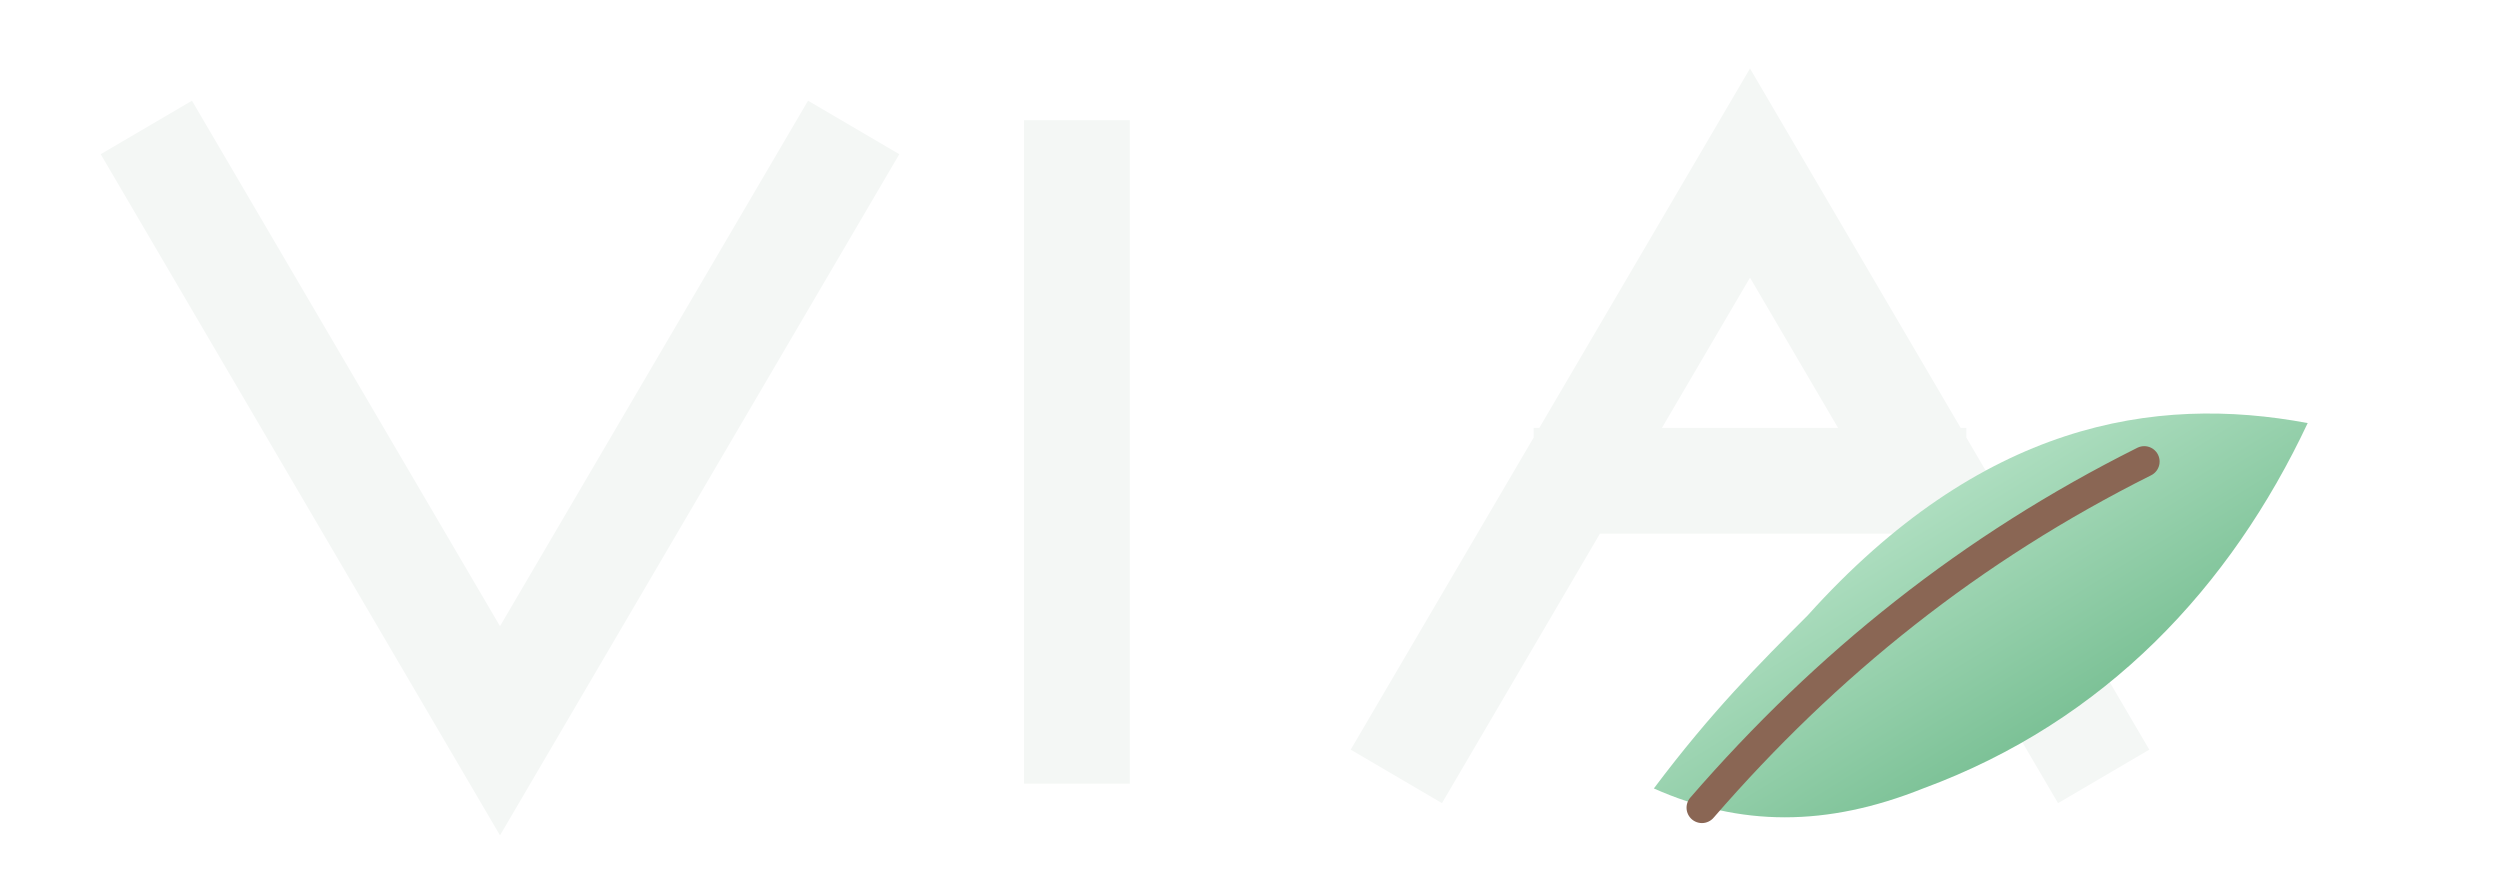
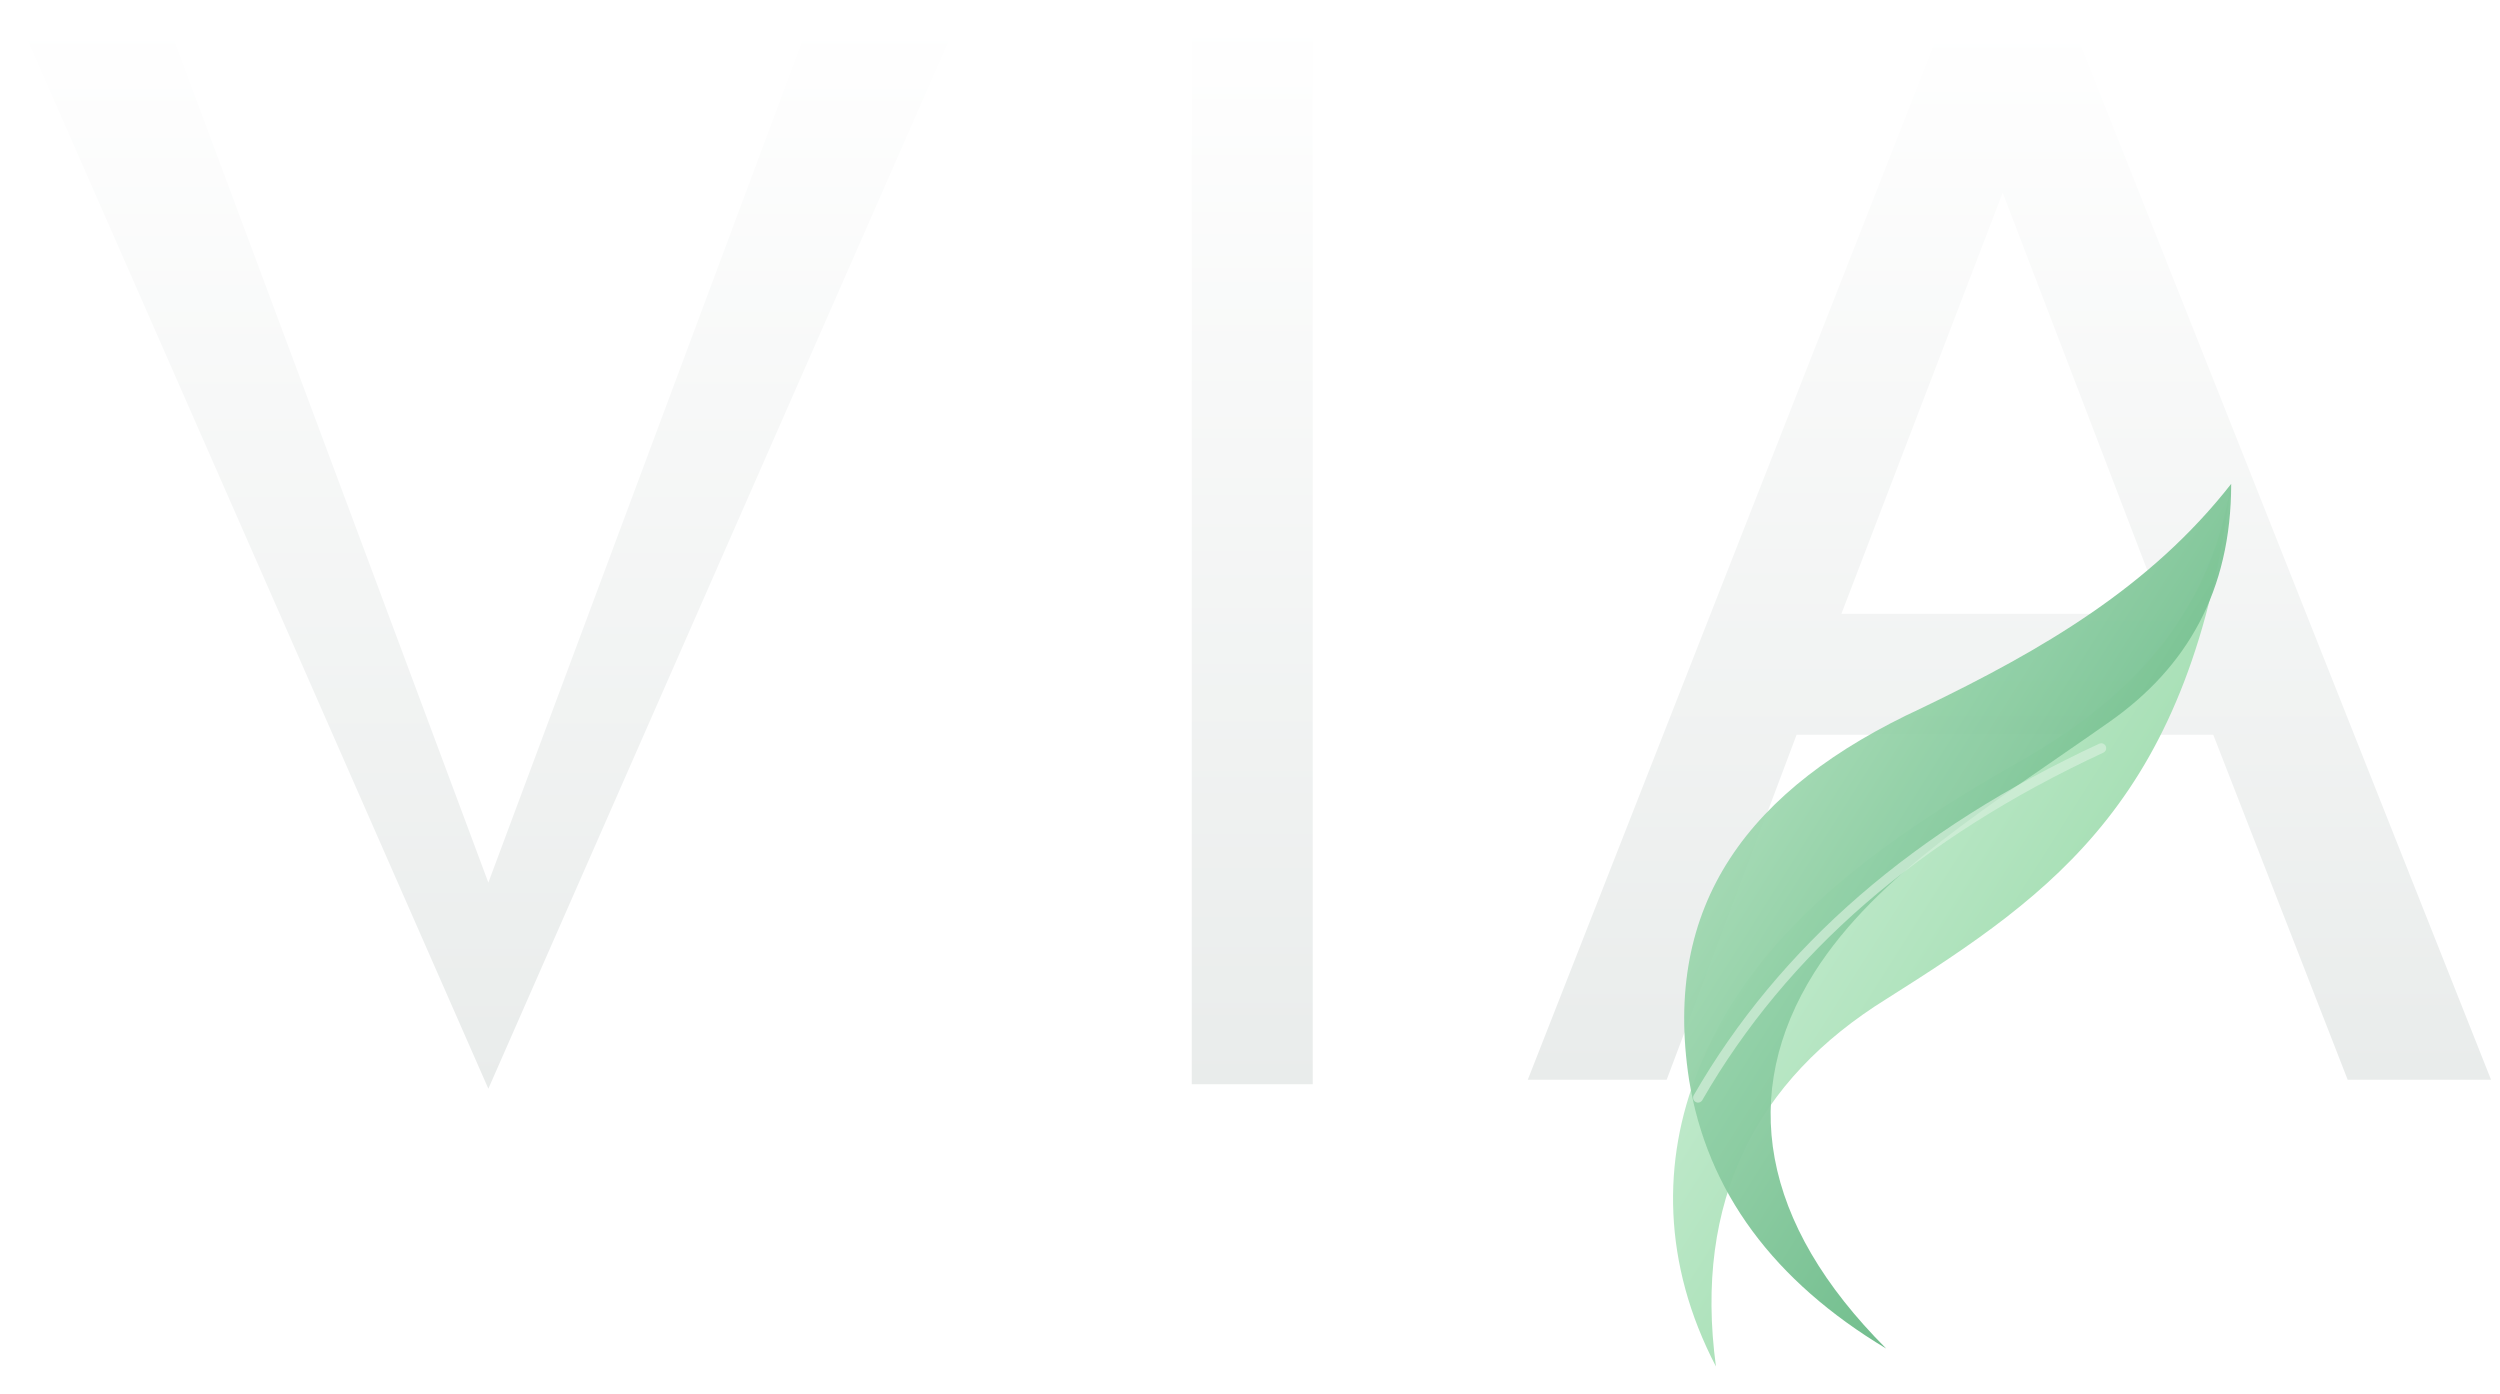
- <svg xmlns="http://www.w3.org/2000/svg" viewBox="0 0 260 92" role="img" aria-label="VIA">
+ <svg xmlns="http://www.w3.org/2000/svg" viewBox="0 0 558 311" role="img" aria-label="VIA">
  <defs>
-     <linearGradient id="viaLeaf" x1="0" y1="0" x2="1" y2="1">
-       <stop offset="0" stop-color="#d9f7e4" />
-       <stop offset="0.72" stop-color="#78bf93" />
-       <stop offset="1" stop-color="#8d5a45" />
+     <linearGradient id="letter" x1="0" y1="0" x2="0" y2="1">
+       <stop offset="0" stop-color="#ffffff" />
+       <stop offset="1" stop-color="#e9eceb" />
+     </linearGradient>
+     <linearGradient id="leafTop" x1="0" y1="0" x2="1" y2="1">
+       <stop offset="0" stop-color="#dff7e7" />
+       <stop offset="0.58" stop-color="#a9e0b7" />
+       <stop offset="1" stop-color="#6fbe8d" />
+     </linearGradient>
+     <linearGradient id="leafBottom" x1="0" y1="0" x2="1" y2="1">
+       <stop offset="0" stop-color="#bfe9c9" />
+       <stop offset="0.65" stop-color="#70bd8c" />
+       <stop offset="1" stop-color="#3f8f69" />
    </linearGradient>
  </defs>
-   <g fill="none" stroke="#f4f7f5" stroke-width="11" stroke-linecap="square" stroke-linejoin="miter">
-     <path d="M18 18l34 58 34-58" />
-     <path d="M112 18v58" />
-     <path d="M148 76l34-58 34 58M165 50h34" />
-   </g>
-   <path d="M188 64c18-20 36-23 52-20-8 17-21 31-40 38-10 4-19 4-28 0 6-8 11-13 16-18Z" fill="url(#viaLeaf)" />
-   <path d="M177 84c13-15 28-27 46-36" fill="none" stroke="#8a6654" stroke-width="3.2" stroke-linecap="round" />
+   <path d="M4 4h33l72 193L181 4h33L109 243Z" fill="url(#letter)" />
+   <rect x="266" y="4" width="27" height="238" fill="url(#letter)" />
+   <path d="M341 241 434 4h28l94 237h-32l-30-77H401l-29 77Zm70-104h72l-36-94Z" fill="url(#letter)" />
+   <path d="M498 108c-5 31-24 49-49 63-35 20-59 40-70 68-8 20-8 43 4 66-5-37 9-64 38-82 38-24 68-45 77-115Z" fill="url(#leafTop)" />
+   <path d="M498 108c-18 23-42 37-69 50-39 18-58 44-52 83 4 25 19 45 44 60-28-28-33-57-16-84 14-22 39-37 66-56 17-12 27-29 27-53Z" fill="url(#leafBottom)" opacity=".96" />
+   <path d="M379 245c19-33 49-59 90-78" fill="none" stroke="#d5f0dc" stroke-width="2.2" stroke-linecap="round" opacity=".7" />
</svg>
